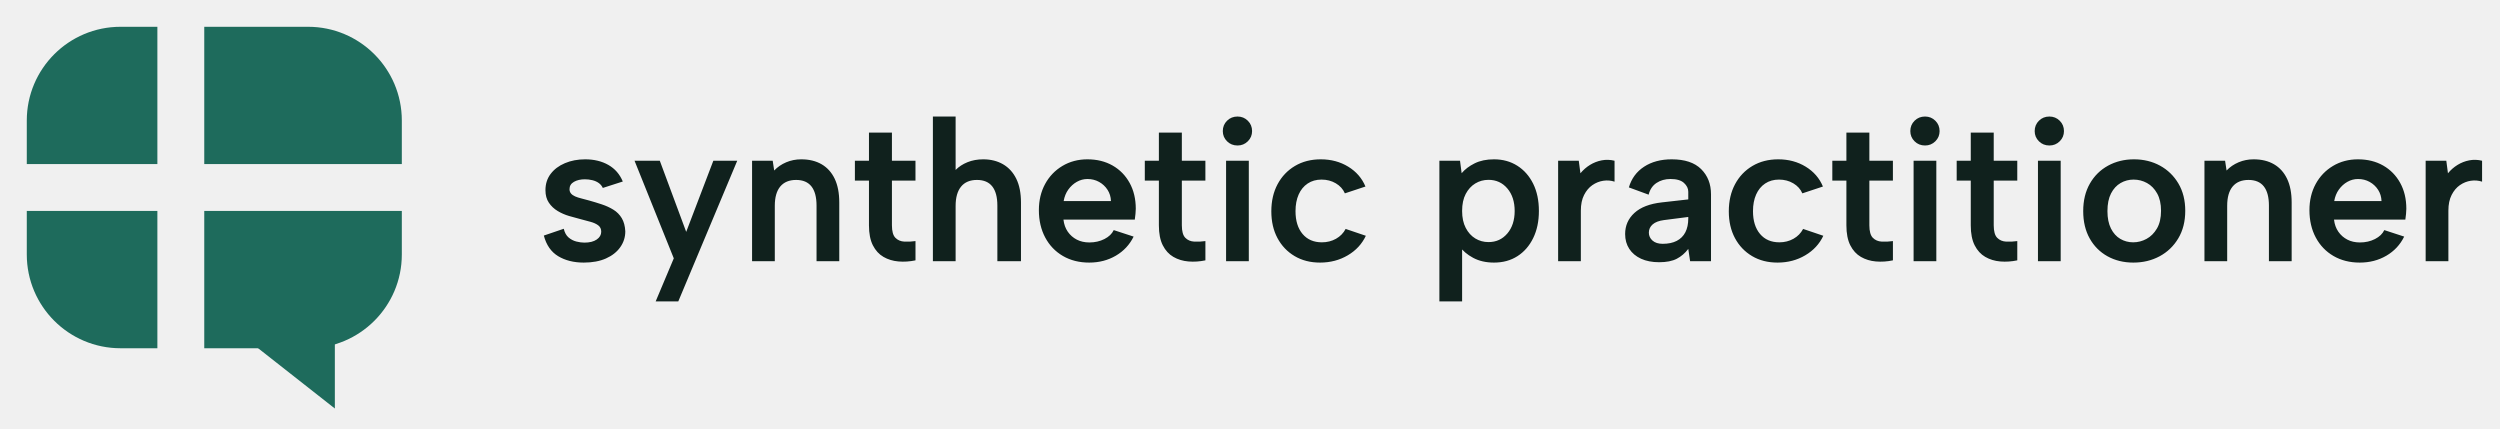
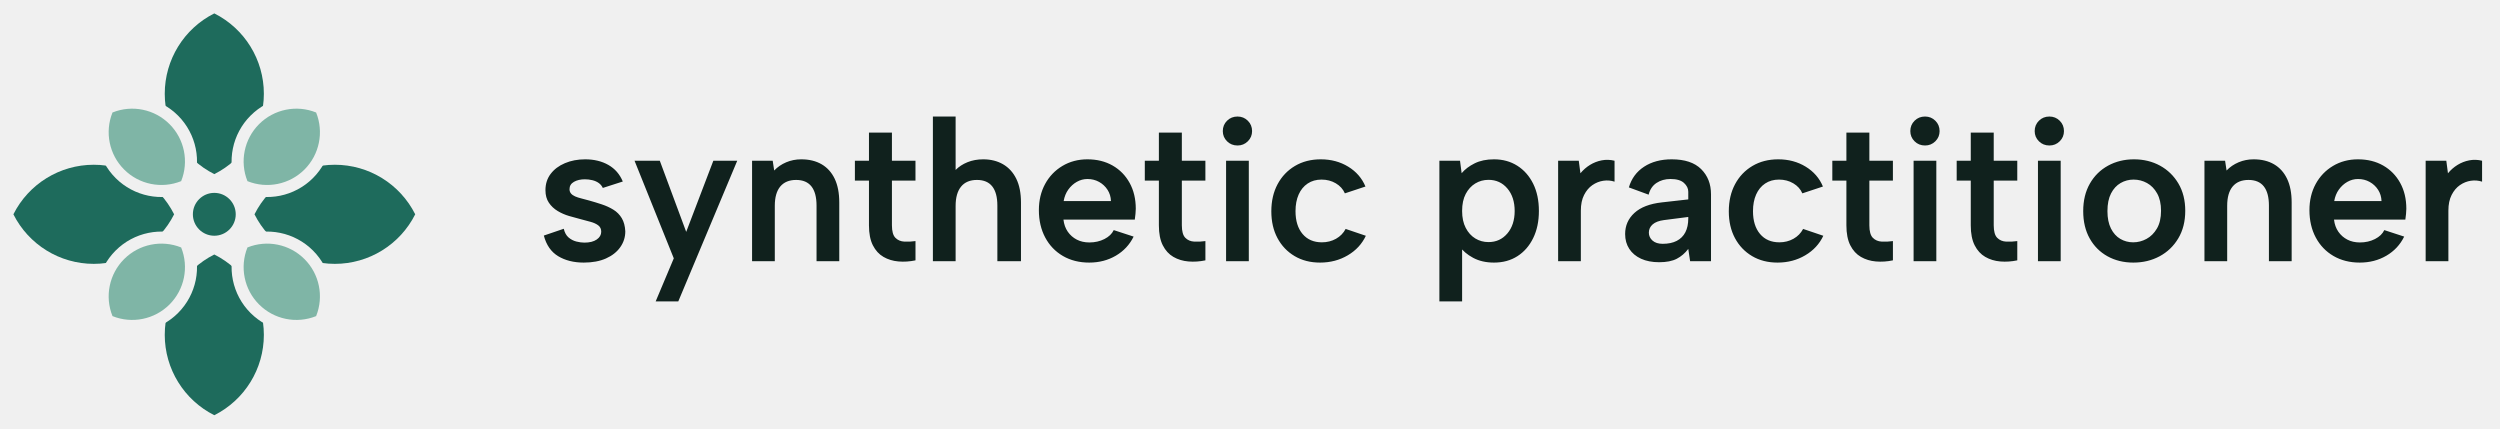
<svg xmlns="http://www.w3.org/2000/svg" viewBox="0 0 373.3 64.0" role="img" aria-label="Synthetic Practitioner">
  <g transform="translate(0 0) scale(1.0)">
    <mask id="m" maskUnits="userSpaceOnUse" x="0" y="0" width="64" height="64">
-       <rect x="4" y="4" width="56" height="48" rx="14" fill="#fff" />
-       <path d="M36 50 50 61V44z" fill="#fff" />
-       <rect x="0" y="24.5" width="64" height="7" fill="#000" />
-       <rect x="23.5" y="0" width="7" height="64" fill="#000" />
+       <rect width="64" height="64" fill="#fff" />
+       <path d="M32 25.00 A7.88 7.88 0 0 1 32 10.50 A7.88 7.88 0 0 1 32 25.00Z" fill="#000" stroke="#000" stroke-width="3.6" transform="rotate(45 32 32)" />
+       <path d="M32 25.00 A7.88 7.88 0 0 1 32 10.50 A7.88 7.88 0 0 1 32 25.00Z" fill="#000" stroke="#000" stroke-width="3.6" transform="rotate(135 32 32)" />
+       <path d="M32 25.00 A7.88 7.88 0 0 1 32 10.50 A7.88 7.88 0 0 1 32 25.00Z" fill="#000" stroke="#000" stroke-width="3.6" transform="rotate(225 32 32)" />
+       <path d="M32 25.00 A7.88 7.88 0 0 1 32 10.50 A7.88 7.88 0 0 1 32 25.00Z" fill="#000" stroke="#000" stroke-width="3.6" transform="rotate(315 32 32)" />
    </mask>
-     <rect width="64" height="64" fill="#1e6b5c" mask="url(#m)" />
+     <g mask="url(#m)">
+       <path d="M32 26.00 A13.43 13.43 0 0 1 32 2.00 A13.43 13.43 0 0 1 32 26.00Z" fill="#1e6b5c" transform="rotate(0 32 32)" />
+       <path d="M32 26.00 A13.43 13.43 0 0 1 32 2.00 A13.43 13.43 0 0 1 32 26.00Z" fill="#1e6b5c" transform="rotate(90 32 32)" />
+       <path d="M32 26.00 A13.43 13.43 0 0 1 32 2.00 A13.43 13.43 0 0 1 32 26.00Z" fill="#1e6b5c" transform="rotate(180 32 32)" />
+       <path d="M32 26.00 A13.43 13.43 0 0 1 32 2.00 A13.43 13.43 0 0 1 32 26.00Z" fill="#1e6b5c" transform="rotate(270 32 32)" />
+     </g>
+     <path d="M32 25.00 A7.88 7.88 0 0 1 32 10.50 A7.88 7.88 0 0 1 32 25.00Z" fill="#7fb5a6" transform="rotate(45 32 32)" />
+     <path d="M32 25.00 A7.88 7.88 0 0 1 32 10.50 A7.88 7.88 0 0 1 32 25.00Z" fill="#7fb5a6" transform="rotate(135 32 32)" />
+     <path d="M32 25.00 A7.88 7.88 0 0 1 32 10.50 A7.88 7.88 0 0 1 32 25.00Z" fill="#7fb5a6" transform="rotate(225 32 32)" />
+     <path d="M32 25.00 A7.88 7.88 0 0 1 32 10.50 A7.88 7.88 0 0 1 32 25.00Z" fill="#7fb5a6" transform="rotate(315 32 32)" />
+     <circle cx="32" cy="32" r="3.2" fill="#1e6b5c" />
  </g>
  <path d="M84.181 34.159Q84.385 35.025 84.902 35.463Q85.42 35.9 86.059 36.064Q86.699 36.228 87.265 36.228Q88.433 36.228 89.104 35.764Q89.775 35.299 89.775 34.602Q89.775 33.988 89.333 33.652Q88.89 33.316 88.184 33.124Q87.477 32.933 86.711 32.729Q85.905 32.524 84.989 32.256Q84.073 31.988 83.274 31.509Q82.474 31.031 81.961 30.276Q81.447 29.522 81.447 28.4Q81.447 26.993 82.223 25.967Q82.998 24.941 84.352 24.366Q85.705 23.79 87.385 23.79Q89.375 23.79 90.845 24.63Q92.315 25.469 92.996 27.103L90.012 28.063Q89.811 27.62 89.404 27.327Q88.996 27.035 88.442 26.904Q87.888 26.772 87.334 26.772Q86.366 26.772 85.703 27.152Q85.04 27.532 85.04 28.25Q85.04 28.631 85.262 28.893Q85.483 29.155 85.882 29.329Q86.28 29.502 86.812 29.632Q87.344 29.763 87.963 29.938Q88.918 30.204 89.863 30.517Q90.808 30.829 91.592 31.312Q92.375 31.794 92.843 32.578Q93.312 33.363 93.37 34.546Q93.37 35.841 92.62 36.908Q91.87 37.975 90.484 38.593Q89.098 39.21 87.16 39.21Q84.936 39.21 83.35 38.256Q81.764 37.302 81.205 35.174ZM106.516 24.0H110.085L101.284 45.0H97.906L100.61 38.576L94.749 24.0H98.521L102.464 34.623ZM112.299 24.0H115.38L115.601 25.46Q116.349 24.676 117.395 24.233Q118.442 23.79 119.642 23.79Q121.412 23.79 122.681 24.527Q123.951 25.265 124.635 26.691Q125.32 28.117 125.32 30.24V39.0H121.926V30.701Q121.926 28.801 121.164 27.834Q120.402 26.868 118.88 26.868Q117.328 26.868 116.511 27.848Q115.693 28.829 115.693 30.731V39.0H112.299ZM129.754 24.0V19.8H133.183V24.0H136.699V26.965H133.183V33.643Q133.183 34.982 133.702 35.509Q134.221 36.035 135.034 36.078Q135.847 36.121 136.701 35.998V38.875Q135.409 39.148 134.164 39.042Q132.918 38.935 131.922 38.36Q130.926 37.784 130.34 36.634Q129.754 35.484 129.754 33.643V26.965H127.652V24.0ZM139.299 17.4H142.693V25.375Q143.409 24.648 144.467 24.219Q145.525 23.79 146.815 23.79Q148.5 23.79 149.774 24.527Q151.048 25.265 151.75 26.691Q152.453 28.117 152.453 30.24V39.0H148.926V30.701Q148.926 28.801 148.164 27.834Q147.402 26.868 145.88 26.868Q144.328 26.868 143.511 27.861Q142.693 28.853 142.693 30.756V39.0H139.299ZM162.639 39.21Q160.41 39.21 158.712 38.221Q157.015 37.232 156.07 35.462Q155.125 33.692 155.125 31.378Q155.125 29.185 156.056 27.475Q156.987 25.765 158.64 24.778Q160.292 23.79 162.371 23.79Q164.512 23.79 166.137 24.719Q167.761 25.648 168.677 27.314Q169.594 28.98 169.594 31.175Q169.594 31.532 169.55 31.936Q169.506 32.34 169.446 32.792H158.794Q158.916 33.843 159.443 34.602Q159.971 35.36 160.79 35.782Q161.608 36.203 162.659 36.203Q163.911 36.203 164.913 35.693Q165.915 35.182 166.303 34.358L169.273 35.329Q168.373 37.154 166.613 38.182Q164.854 39.21 162.639 39.21ZM165.888 30.023Q165.858 29.088 165.379 28.344Q164.9 27.601 164.117 27.164Q163.334 26.728 162.375 26.73Q161.528 26.732 160.786 27.155Q160.043 27.578 159.52 28.306Q158.997 29.035 158.826 30.023ZM173.044 24.0V19.8H176.473V24.0H179.989V26.965H176.473V33.643Q176.473 34.982 176.992 35.509Q177.511 36.035 178.324 36.078Q179.137 36.121 179.991 35.998V38.875Q178.699 39.148 177.454 39.042Q176.208 38.935 175.212 38.36Q174.216 37.784 173.63 36.634Q173.044 35.484 173.044 33.643V26.965H170.942V24.0ZM183.078 24.0H186.472V39.0H183.078ZM184.789 21.725Q183.853 21.725 183.221 21.096Q182.589 20.468 182.589 19.577Q182.589 18.657 183.221 18.029Q183.853 17.4 184.789 17.4Q185.695 17.4 186.328 18.029Q186.961 18.657 186.961 19.577Q186.961 20.468 186.328 21.096Q185.695 21.725 184.789 21.725ZM197.113 39.21Q194.949 39.212 193.309 38.238Q191.67 37.265 190.752 35.552Q189.835 33.84 189.835 31.558Q189.835 29.25 190.766 27.509Q191.697 25.768 193.364 24.779Q195.03 23.79 197.22 23.79Q199.522 23.79 201.317 24.888Q203.113 25.986 203.89 27.852L200.817 28.872Q200.409 27.93 199.465 27.374Q198.522 26.817 197.33 26.817Q196.136 26.817 195.26 27.404Q194.383 27.99 193.915 29.045Q193.446 30.101 193.446 31.53Q193.446 33.689 194.499 34.936Q195.552 36.183 197.383 36.183Q198.547 36.183 199.491 35.654Q200.434 35.125 200.931 34.183L203.948 35.206Q203.089 37.037 201.251 38.122Q199.414 39.208 197.113 39.21ZM217.936 36.771 218.323 36.688V45.0H214.929V24.0H218.01L218.252 25.862Q218.984 24.992 220.193 24.391Q221.403 23.79 223.086 23.79Q225.057 23.79 226.567 24.749Q228.078 25.708 228.933 27.433Q229.788 29.158 229.788 31.5Q229.788 33.815 228.934 35.555Q228.08 37.295 226.582 38.252Q225.085 39.21 223.086 39.21Q221.295 39.21 219.972 38.5Q218.65 37.791 217.936 36.771ZM226.17 31.5Q226.17 29.424 225.077 28.139Q223.983 26.854 222.261 26.854Q221.18 26.854 220.29 27.394Q219.4 27.935 218.861 28.958Q218.323 29.981 218.323 31.5Q218.323 32.989 218.861 34.027Q219.4 35.065 220.29 35.607Q221.18 36.148 222.261 36.148Q223.983 36.148 225.077 34.862Q226.17 33.576 226.17 31.5ZM232.659 24.0H235.742L235.989 25.874Q236.614 25.119 237.422 24.622Q238.23 24.125 239.165 23.943Q240.101 23.762 241.084 24.0V27.126Q240.276 26.858 239.402 26.99Q238.529 27.122 237.773 27.643Q237.018 28.165 236.536 29.111Q236.053 30.057 236.053 31.448V39.0H232.659ZM252.368 39.0 252.093 37.168Q251.367 38.125 250.373 38.64Q249.379 39.155 247.745 39.155Q246.175 39.155 245.039 38.632Q243.902 38.109 243.284 37.163Q242.665 36.217 242.665 34.948Q242.665 33.06 244.055 31.791Q245.444 30.521 248.155 30.219L252.093 29.776V28.628Q252.093 27.903 251.451 27.315Q250.809 26.728 249.44 26.728Q248.244 26.728 247.355 27.314Q246.466 27.901 246.172 29.067L243.223 27.983Q243.802 25.999 245.494 24.894Q247.185 23.79 249.62 23.79Q252.548 23.79 254.018 25.253Q255.487 26.716 255.487 29.002V39.0ZM252.093 32.397 248.477 32.861Q247.343 33.007 246.775 33.505Q246.207 34.004 246.207 34.736Q246.207 35.44 246.753 35.923Q247.299 36.406 248.273 36.406Q249.514 36.406 250.367 35.968Q251.22 35.53 251.657 34.685Q252.093 33.84 252.093 32.614ZM265.423 39.21Q263.259 39.212 261.619 38.238Q259.98 37.265 259.062 35.552Q258.145 33.84 258.145 31.558Q258.145 29.25 259.076 27.509Q260.007 25.768 261.674 24.779Q263.34 23.79 265.53 23.79Q267.832 23.79 269.627 24.888Q271.423 25.986 272.2 27.852L269.127 28.872Q268.719 27.93 267.775 27.374Q266.832 26.817 265.64 26.817Q264.446 26.817 263.57 27.404Q262.693 27.99 262.225 29.045Q261.756 30.101 261.756 31.53Q261.756 33.689 262.809 34.936Q263.862 36.183 265.693 36.183Q266.857 36.183 267.801 35.654Q268.744 35.125 269.241 34.183L272.258 35.206Q271.399 37.037 269.561 38.122Q267.724 39.208 265.423 39.21ZM275.704 24.0V19.8H279.133V24.0H282.649V26.965H279.133V33.643Q279.133 34.982 279.652 35.509Q280.171 36.035 280.984 36.078Q281.797 36.121 282.651 35.998V38.875Q281.359 39.148 280.114 39.042Q278.868 38.935 277.872 38.36Q276.876 37.784 276.29 36.634Q275.704 35.484 275.704 33.643V26.965H273.602V24.0ZM285.738 24.0H289.132V39.0H285.738ZM287.449 21.725Q286.513 21.725 285.881 21.096Q285.249 20.468 285.249 19.577Q285.249 18.657 285.881 18.029Q286.513 17.4 287.449 17.4Q288.355 17.4 288.988 18.029Q289.621 18.657 289.621 19.577Q289.621 20.468 288.988 21.096Q288.355 21.725 287.449 21.725ZM294.274 24.0V19.8H297.703V24.0H301.219V26.965H297.703V33.643Q297.703 34.982 298.222 35.509Q298.741 36.035 299.554 36.078Q300.367 36.121 301.221 35.998V38.875Q299.929 39.148 298.684 39.042Q297.438 38.935 296.442 38.36Q295.446 37.784 294.86 36.634Q294.274 35.484 294.274 33.643V26.965H292.172V24.0ZM304.308 24.0H307.702V39.0H304.308ZM306.019 21.725Q305.083 21.725 304.451 21.096Q303.819 20.468 303.819 19.577Q303.819 18.657 304.451 18.029Q305.083 17.4 306.019 17.4Q306.925 17.4 307.558 18.029Q308.191 18.657 308.191 19.577Q308.191 20.468 307.558 21.096Q306.925 21.725 306.019 21.725ZM318.554 39.21Q316.389 39.21 314.69 38.266Q312.991 37.322 312.028 35.597Q311.065 33.871 311.065 31.528Q311.065 29.157 312.057 27.419Q313.05 25.68 314.777 24.735Q316.505 23.79 318.641 23.79Q320.805 23.79 322.534 24.735Q324.262 25.68 325.282 27.405Q326.302 29.13 326.302 31.472Q326.302 33.843 325.267 35.583Q324.232 37.322 322.475 38.266Q320.718 39.21 318.554 39.21ZM318.526 36.183Q319.574 36.183 320.52 35.67Q321.465 35.158 322.075 34.119Q322.685 33.079 322.685 31.473Q322.685 29.921 322.103 28.881Q321.521 27.842 320.591 27.33Q319.66 26.817 318.585 26.817Q317.535 26.817 316.647 27.33Q315.759 27.842 315.221 28.881Q314.683 29.921 314.683 31.527Q314.683 33.079 315.206 34.119Q315.729 35.158 316.603 35.67Q317.478 36.183 318.526 36.183ZM329.169 24.0H332.25L332.471 25.46Q333.219 24.676 334.265 24.233Q335.312 23.79 336.512 23.79Q338.282 23.79 339.551 24.527Q340.821 25.265 341.505 26.691Q342.19 28.117 342.19 30.24V39.0H338.796V30.701Q338.796 28.801 338.034 27.834Q337.272 26.868 335.75 26.868Q334.198 26.868 333.381 27.848Q332.563 28.829 332.563 30.731V39.0H329.169ZM352.359 39.21Q350.13 39.21 348.432 38.221Q346.735 37.232 345.79 35.462Q344.845 33.692 344.845 31.378Q344.845 29.185 345.776 27.475Q346.707 25.765 348.36 24.778Q350.012 23.79 352.091 23.79Q354.232 23.79 355.857 24.719Q357.481 25.648 358.397 27.314Q359.314 28.98 359.314 31.175Q359.314 31.532 359.27 31.936Q359.226 32.34 359.166 32.792H348.514Q348.636 33.843 349.163 34.602Q349.691 35.36 350.51 35.782Q351.328 36.203 352.379 36.203Q353.631 36.203 354.633 35.693Q355.635 35.182 356.023 34.358L358.993 35.329Q358.093 37.154 356.333 38.182Q354.574 39.21 352.359 39.21ZM355.608 30.023Q355.578 29.088 355.099 28.344Q354.62 27.601 353.837 27.164Q353.054 26.728 352.095 26.73Q351.248 26.732 350.506 27.155Q349.763 27.578 349.24 28.306Q348.717 29.035 348.546 30.023ZM362.199 24.0H365.282L365.529 25.874Q366.154 25.119 366.962 24.622Q367.77 24.125 368.705 23.943Q369.641 23.762 370.624 24.0V27.126Q369.816 26.858 368.942 26.99Q368.069 27.122 367.313 27.643Q366.558 28.165 366.076 29.111Q365.593 30.057 365.593 31.448V39.0H362.199Z" fill="#10211d" />
</svg>
